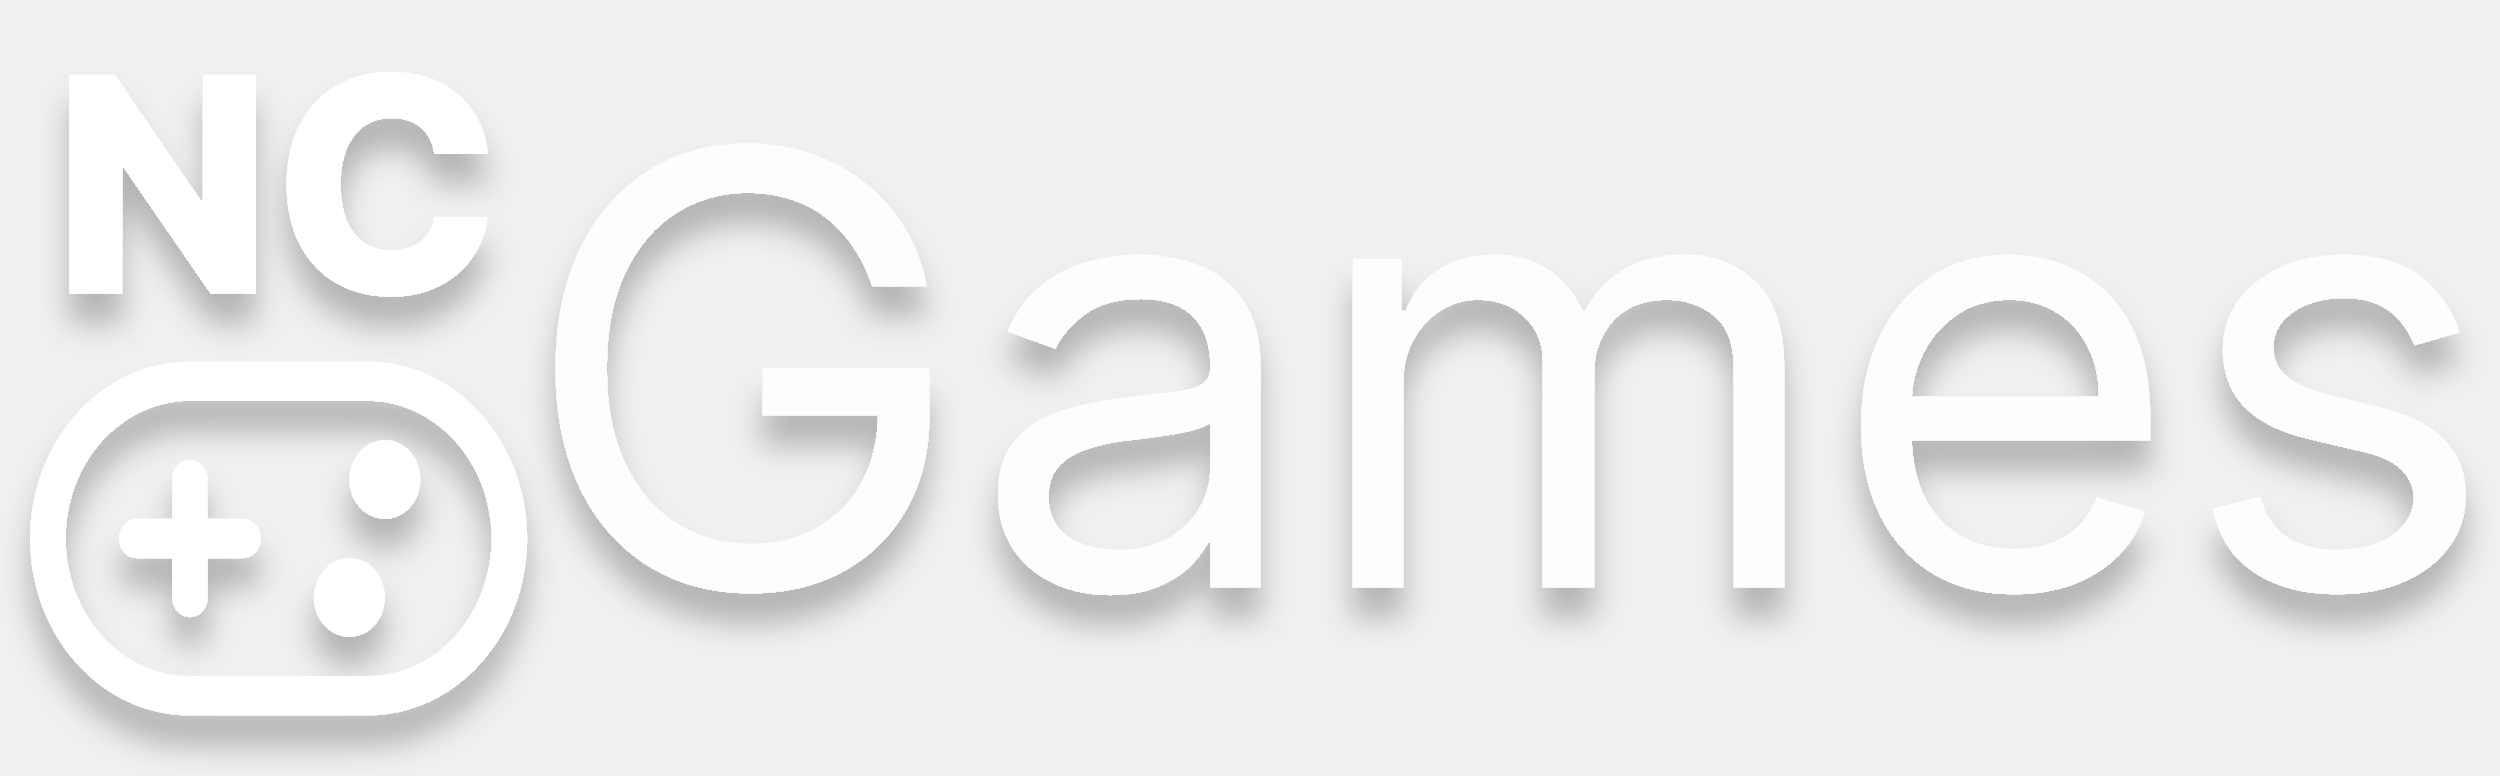
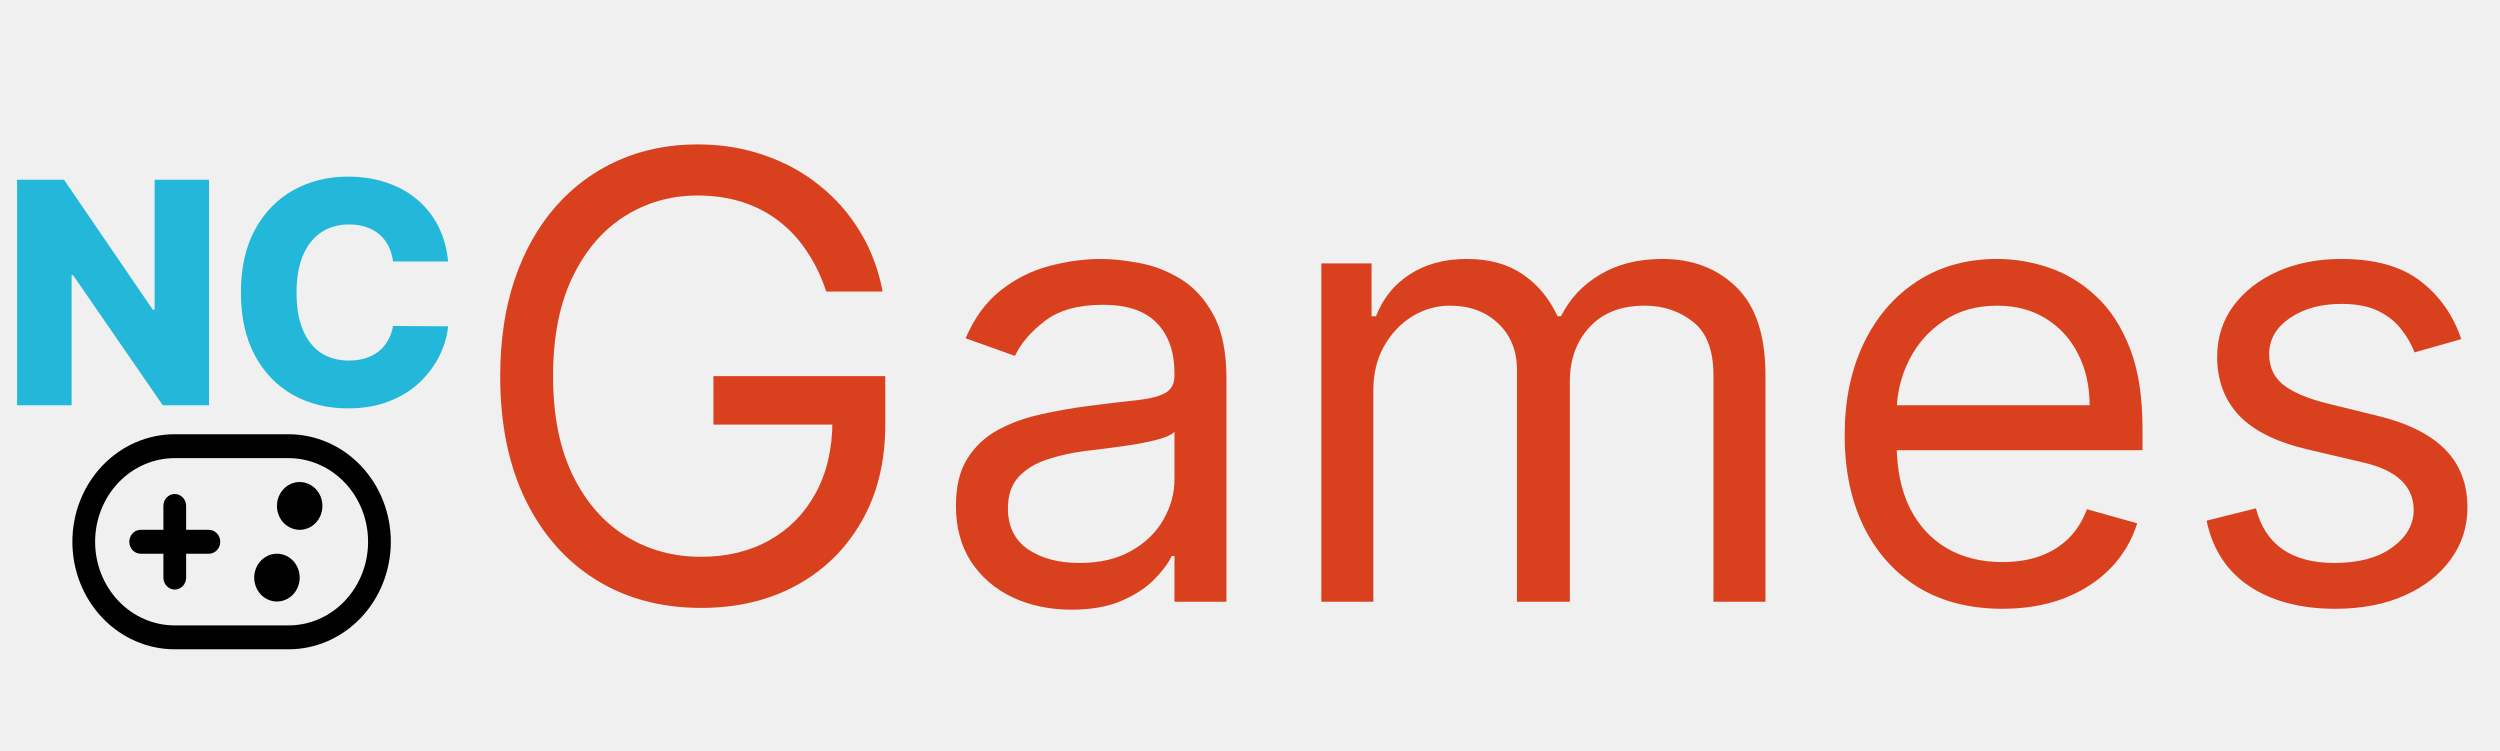
- <svg xmlns="http://www.w3.org/2000/svg" width="332" height="103" viewBox="0 0 332 103" fill="none">
-   <g filter="url(#filter0_d_54_6)">
-     <path d="M15.798 71.5C15.798 70.808 16.046 70.143 16.488 69.654C16.93 69.164 17.529 68.889 18.154 68.889H22.865V63.667C22.865 62.974 23.113 62.31 23.555 61.82C23.997 61.331 24.596 61.056 25.221 61.056C25.846 61.056 26.445 61.331 26.887 61.82C27.329 62.31 27.577 62.974 27.577 63.667V68.889H32.288C32.913 68.889 33.512 69.164 33.954 69.654C34.396 70.143 34.644 70.808 34.644 71.5C34.644 72.192 34.396 72.857 33.954 73.346C33.512 73.836 32.913 74.111 32.288 74.111H27.577V79.333C27.577 80.026 27.329 80.69 26.887 81.18C26.445 81.669 25.846 81.944 25.221 81.944C24.596 81.944 23.997 81.669 23.555 81.18C23.113 80.69 22.865 80.026 22.865 79.333V74.111H18.154C17.529 74.111 16.93 73.836 16.488 73.346C16.046 72.857 15.798 72.192 15.798 71.5ZM51.111 79.333C51.111 80.718 50.615 82.047 49.731 83.026C48.848 84.005 47.649 84.556 46.4 84.556C45.15 84.556 43.952 84.005 43.068 83.026C42.184 82.047 41.688 80.718 41.688 79.333C41.688 77.948 42.184 76.62 43.068 75.641C43.952 74.661 45.15 74.111 46.4 74.111C47.649 74.111 48.848 74.661 49.731 75.641C50.615 76.62 51.111 77.948 51.111 79.333V79.333ZM51.111 68.889C52.361 68.889 53.559 68.339 54.443 67.359C55.326 66.38 55.823 65.052 55.823 63.667C55.823 62.282 55.326 60.953 54.443 59.974C53.559 58.995 52.361 58.444 51.111 58.444C49.862 58.444 48.663 58.995 47.78 59.974C46.896 60.953 46.4 62.282 46.4 63.667C46.4 65.052 46.896 66.38 47.78 67.359C48.663 68.339 49.862 68.889 51.111 68.889V68.889ZM4 71.5C4 65.267 6.234 59.29 10.21 54.883C14.186 50.476 19.579 48 25.202 48H48.798C54.421 48 59.814 50.476 63.79 54.883C67.766 59.29 70 65.267 70 71.5C70 77.733 67.766 83.71 63.79 88.117C59.814 92.524 54.421 95 48.798 95H25.202C19.579 95 14.186 92.524 10.21 88.117C6.234 83.71 4 77.733 4 71.5V71.5ZM25.202 53.222C20.829 53.222 16.634 55.148 13.542 58.576C10.449 62.003 8.712 66.652 8.712 71.5C8.712 76.348 10.449 80.997 13.542 84.424C16.634 87.852 20.829 89.778 25.202 89.778H48.798C53.171 89.778 57.366 87.852 60.458 84.424C63.551 80.997 65.288 76.348 65.288 71.5C65.288 66.652 63.551 62.003 60.458 58.576C57.366 55.148 53.171 53.222 48.798 53.222H25.202V53.222Z" fill="white" />
-   </g>
-   <g filter="url(#filter1_d_54_6)">
-     <path d="M33.96 9.909V39H27.994L16.418 22.21H16.233V39H9.202V9.909H15.253L26.702 26.671H26.943V9.909H33.96ZM64.788 20.449H57.685C57.591 19.72 57.397 19.062 57.103 18.474C56.809 17.887 56.421 17.385 55.938 16.969C55.455 16.552 54.882 16.235 54.219 16.017C53.566 15.79 52.842 15.676 52.046 15.676C50.635 15.676 49.418 16.022 48.396 16.713C47.382 17.404 46.601 18.403 46.052 19.71C45.512 21.017 45.242 22.599 45.242 24.454C45.242 26.386 45.517 28.006 46.066 29.312C46.625 30.61 47.406 31.59 48.41 32.253C49.423 32.906 50.621 33.233 52.004 33.233C52.78 33.233 53.486 33.133 54.12 32.935C54.764 32.736 55.327 32.447 55.81 32.068C56.303 31.68 56.705 31.211 57.018 30.662C57.34 30.103 57.562 29.474 57.685 28.773L64.788 28.815C64.665 30.103 64.29 31.372 63.666 32.622C63.05 33.872 62.202 35.013 61.123 36.045C60.043 37.068 58.727 37.883 57.174 38.489C55.63 39.095 53.86 39.398 51.861 39.398C49.229 39.398 46.871 38.82 44.788 37.665C42.714 36.5 41.075 34.805 39.873 32.58C38.67 30.354 38.069 27.646 38.069 24.454C38.069 21.254 38.68 18.541 39.901 16.315C41.123 14.09 42.775 12.4 44.859 11.244C46.942 10.089 49.276 9.511 51.861 9.511C53.623 9.511 55.252 9.758 56.748 10.25C58.244 10.733 59.56 11.443 60.697 12.381C61.833 13.309 62.756 14.45 63.467 15.804C64.177 17.158 64.617 18.706 64.788 20.449Z" fill="white" />
-   </g>
-   <g filter="url(#filter2_d_54_6)">
-     <path d="M115.818 38C115.193 36.087 114.369 34.373 113.347 32.858C112.343 31.324 111.14 30.017 109.739 28.938C108.356 27.858 106.784 27.034 105.023 26.466C103.261 25.898 101.33 25.614 99.227 25.614C95.78 25.614 92.646 26.504 89.824 28.284C87.002 30.064 84.758 32.688 83.091 36.153C81.424 39.619 80.591 43.871 80.591 48.909C80.591 53.947 81.434 58.199 83.119 61.665C84.805 65.131 87.087 67.754 89.966 69.534C92.845 71.314 96.083 72.204 99.682 72.204C103.015 72.204 105.951 71.494 108.489 70.074C111.045 68.635 113.034 66.608 114.455 63.994C115.894 61.362 116.614 58.265 116.614 54.705L118.773 55.159H101.273V48.909H123.432V55.159C123.432 59.951 122.409 64.117 120.364 67.659C118.337 71.201 115.534 73.947 111.955 75.898C108.394 77.829 104.303 78.796 99.682 78.796C94.53 78.796 90.004 77.583 86.102 75.159C82.22 72.735 79.189 69.288 77.011 64.818C74.852 60.349 73.773 55.045 73.773 48.909C73.773 44.307 74.388 40.169 75.619 36.494C76.869 32.801 78.631 29.657 80.903 27.062C83.176 24.468 85.865 22.479 88.972 21.097C92.078 19.714 95.496 19.023 99.227 19.023C102.295 19.023 105.155 19.487 107.807 20.415C110.477 21.324 112.854 22.621 114.938 24.307C117.04 25.974 118.792 27.972 120.193 30.301C121.595 32.612 122.561 35.178 123.091 38H115.818ZM147.43 79.023C144.665 79.023 142.156 78.502 139.902 77.46C137.648 76.4 135.858 74.875 134.533 72.886C133.207 70.879 132.544 68.454 132.544 65.614C132.544 63.114 133.036 61.087 134.021 59.534C135.006 57.962 136.322 56.731 137.97 55.841C139.618 54.951 141.436 54.288 143.425 53.852C145.432 53.398 147.449 53.038 149.476 52.773C152.127 52.432 154.277 52.176 155.925 52.006C157.591 51.816 158.804 51.504 159.561 51.068C160.338 50.633 160.726 49.875 160.726 48.795V48.568C160.726 45.765 159.959 43.587 158.425 42.034C156.91 40.481 154.608 39.705 151.521 39.705C148.321 39.705 145.811 40.405 143.993 41.807C142.175 43.208 140.896 44.705 140.158 46.295L133.794 44.023C134.93 41.371 136.446 39.307 138.339 37.83C140.252 36.333 142.336 35.292 144.589 34.705C146.862 34.099 149.097 33.795 151.294 33.795C152.696 33.795 154.305 33.966 156.124 34.307C157.961 34.629 159.732 35.301 161.436 36.324C163.16 37.347 164.589 38.89 165.726 40.955C166.862 43.019 167.43 45.784 167.43 49.25V78H160.726V72.091H160.385C159.93 73.038 159.173 74.051 158.112 75.131C157.052 76.21 155.641 77.129 153.879 77.886C152.118 78.644 149.968 79.023 147.43 79.023ZM148.453 73C151.105 73 153.339 72.479 155.158 71.438C156.995 70.396 158.377 69.051 159.305 67.403C160.252 65.756 160.726 64.023 160.726 62.205V56.068C160.442 56.409 159.817 56.722 158.851 57.006C157.904 57.271 156.805 57.508 155.555 57.716C154.324 57.905 153.122 58.076 151.947 58.227C150.792 58.36 149.855 58.474 149.135 58.568C147.393 58.795 145.764 59.165 144.249 59.676C142.752 60.169 141.54 60.917 140.612 61.92C139.703 62.905 139.249 64.25 139.249 65.954C139.249 68.284 140.11 70.046 141.834 71.239C143.576 72.413 145.783 73 148.453 73ZM179.668 78V34.364H186.145V41.182H186.713C187.622 38.852 189.09 37.044 191.116 35.756C193.143 34.449 195.577 33.795 198.418 33.795C201.296 33.795 203.692 34.449 205.605 35.756C207.537 37.044 209.043 38.852 210.122 41.182H210.577C211.694 38.928 213.37 37.138 215.605 35.812C217.84 34.468 220.52 33.795 223.645 33.795C227.546 33.795 230.738 35.017 233.219 37.46C235.7 39.885 236.94 43.663 236.94 48.795V78H230.236V48.795C230.236 45.576 229.355 43.275 227.594 41.892C225.832 40.51 223.759 39.818 221.372 39.818C218.304 39.818 215.927 40.746 214.241 42.602C212.556 44.439 211.713 46.769 211.713 49.591V78H204.895V48.114C204.895 45.633 204.09 43.635 202.48 42.119C200.87 40.585 198.796 39.818 196.259 39.818C194.516 39.818 192.887 40.282 191.372 41.21C189.876 42.138 188.664 43.426 187.736 45.074C186.827 46.703 186.372 48.587 186.372 50.727V78H179.668ZM267.494 78.909C263.29 78.909 259.663 77.981 256.614 76.125C253.583 74.25 251.244 71.636 249.597 68.284C247.968 64.913 247.153 60.992 247.153 56.523C247.153 52.053 247.968 48.114 249.597 44.705C251.244 41.276 253.536 38.606 256.472 36.693C259.426 34.761 262.873 33.795 266.812 33.795C269.085 33.795 271.33 34.174 273.545 34.932C275.761 35.689 277.778 36.92 279.597 38.625C281.415 40.311 282.864 42.545 283.943 45.33C285.023 48.114 285.562 51.542 285.562 55.614V58.455H251.926V52.659H278.744C278.744 50.197 278.252 48 277.267 46.068C276.301 44.136 274.919 42.612 273.119 41.494C271.339 40.377 269.237 39.818 266.812 39.818C264.142 39.818 261.831 40.481 259.881 41.807C257.949 43.114 256.462 44.818 255.42 46.92C254.379 49.023 253.858 51.276 253.858 53.682V57.545C253.858 60.841 254.426 63.635 255.562 65.926C256.718 68.199 258.318 69.932 260.364 71.125C262.409 72.299 264.786 72.886 267.494 72.886C269.256 72.886 270.847 72.64 272.267 72.148C273.706 71.636 274.947 70.879 275.989 69.875C277.03 68.852 277.835 67.583 278.403 66.068L284.881 67.886C284.199 70.083 283.053 72.015 281.443 73.682C279.833 75.329 277.845 76.617 275.477 77.546C273.11 78.454 270.449 78.909 267.494 78.909ZM326.67 44.136L320.648 45.841C320.269 44.837 319.71 43.862 318.972 42.915C318.252 41.949 317.267 41.153 316.017 40.528C314.767 39.903 313.167 39.591 311.216 39.591C308.545 39.591 306.32 40.206 304.54 41.438C302.778 42.65 301.898 44.193 301.898 46.068C301.898 47.735 302.504 49.051 303.716 50.017C304.928 50.983 306.822 51.788 309.398 52.432L315.875 54.023C319.777 54.97 322.684 56.419 324.597 58.369C326.509 60.301 327.466 62.792 327.466 65.841C327.466 68.341 326.746 70.576 325.307 72.546C323.886 74.515 321.898 76.068 319.341 77.204C316.784 78.341 313.811 78.909 310.42 78.909C305.97 78.909 302.286 77.943 299.369 76.011C296.453 74.079 294.606 71.258 293.83 67.546L300.193 65.954C300.799 68.303 301.945 70.064 303.631 71.239C305.335 72.413 307.561 73 310.307 73C313.432 73 315.913 72.337 317.75 71.011C319.606 69.667 320.534 68.057 320.534 66.182C320.534 64.667 320.004 63.398 318.943 62.375C317.883 61.333 316.254 60.557 314.057 60.045L306.784 58.341C302.788 57.394 299.852 55.926 297.977 53.938C296.121 51.93 295.193 49.42 295.193 46.409C295.193 43.947 295.884 41.769 297.267 39.875C298.669 37.981 300.572 36.494 302.977 35.415C305.402 34.335 308.148 33.795 311.216 33.795C315.534 33.795 318.924 34.742 321.386 36.636C323.867 38.53 325.629 41.03 326.67 44.136Z" fill="#FBFDFE" />
-   </g>
-   <defs>
-     <filter id="filter0_d_54_6" x="0" y="48" width="74" height="55" filterUnits="userSpaceOnUse" color-interpolation-filters="sRGB">
-       <feFlood flood-opacity="0" result="BackgroundImageFix" />
-       <feColorMatrix in="SourceAlpha" type="matrix" values="0 0 0 0 0 0 0 0 0 0 0 0 0 0 0 0 0 0 127 0" result="hardAlpha" />
-       <feOffset dy="4" />
-       <feGaussianBlur stdDeviation="2" />
-       <feComposite in2="hardAlpha" operator="out" />
-       <feColorMatrix type="matrix" values="0 0 0 0 0 0 0 0 0 0 0 0 0 0 0 0 0 0 0.25 0" />
-       <feBlend mode="normal" in2="BackgroundImageFix" result="effect1_dropShadow_54_6" />
-       <feBlend mode="normal" in="SourceGraphic" in2="effect1_dropShadow_54_6" result="shape" />
-     </filter>
-     <filter id="filter1_d_54_6" x="5.202" y="9.511" width="63.586" height="37.886" filterUnits="userSpaceOnUse" color-interpolation-filters="sRGB">
-       <feFlood flood-opacity="0" result="BackgroundImageFix" />
-       <feColorMatrix in="SourceAlpha" type="matrix" values="0 0 0 0 0 0 0 0 0 0 0 0 0 0 0 0 0 0 127 0" result="hardAlpha" />
-       <feOffset dy="4" />
-       <feGaussianBlur stdDeviation="2" />
-       <feComposite in2="hardAlpha" operator="out" />
-       <feColorMatrix type="matrix" values="0 0 0 0 0 0 0 0 0 0 0 0 0 0 0 0 0 0 0.25 0" />
-       <feBlend mode="normal" in2="BackgroundImageFix" result="effect1_dropShadow_54_6" />
-       <feBlend mode="normal" in="SourceGraphic" in2="effect1_dropShadow_54_6" result="shape" />
-     </filter>
-     <filter id="filter2_d_54_6" x="69.773" y="19.023" width="261.693" height="68" filterUnits="userSpaceOnUse" color-interpolation-filters="sRGB">
-       <feFlood flood-opacity="0" result="BackgroundImageFix" />
-       <feColorMatrix in="SourceAlpha" type="matrix" values="0 0 0 0 0 0 0 0 0 0 0 0 0 0 0 0 0 0 127 0" result="hardAlpha" />
-       <feOffset dy="4" />
-       <feGaussianBlur stdDeviation="2" />
-       <feComposite in2="hardAlpha" operator="out" />
-       <feColorMatrix type="matrix" values="0 0 0 0 0 0 0 0 0 0 0 0 0 0 0 0 0 0 0.25 0" />
-       <feBlend mode="normal" in2="BackgroundImageFix" result="effect1_dropShadow_54_6" />
-       <feBlend mode="normal" in="SourceGraphic" in2="effect1_dropShadow_54_6" result="shape" />
-     </filter>
-   </defs>
+ <svg xmlns="http://www.w3.org/2000/svg" width="1209" height="363" viewBox="0 0 1209 363" fill="none">
+   <path d="M399.568 141C397.224 133.827 394.135 127.399 390.3 121.717C386.536 115.964 382.026 111.064 376.77 107.016C371.585 102.967 365.69 99.878 359.085 97.747C352.48 95.617 345.236 94.551 337.352 94.551C324.426 94.551 312.672 97.889 302.089 104.565C291.507 111.241 283.091 121.078 276.841 134.075C270.591 147.072 267.466 163.017 267.466 181.909C267.466 200.801 270.626 216.746 276.947 229.743C283.268 242.74 291.827 252.577 302.622 259.253C313.418 265.929 325.563 269.267 339.057 269.267C351.557 269.267 362.565 266.604 372.082 261.277C381.67 255.879 389.128 248.28 394.455 238.479C399.852 228.607 402.551 216.994 402.551 203.642L410.648 205.347H345.023V181.909H428.119V205.347C428.119 223.315 424.284 238.94 416.614 252.222C409.014 265.503 398.503 275.801 385.08 283.116C371.727 290.361 356.386 293.983 339.057 293.983C319.739 293.983 302.764 289.438 288.134 280.347C273.574 271.256 262.21 258.33 254.043 241.568C245.946 224.807 241.898 204.92 241.898 181.909C241.898 164.651 244.206 149.132 248.822 135.354C253.51 121.504 260.115 109.714 268.638 99.984C277.161 90.254 287.246 82.797 298.893 77.612C310.541 72.428 323.361 69.835 337.352 69.835C348.858 69.835 359.582 71.575 369.526 75.055C379.54 78.465 388.453 83.329 396.266 89.651C404.149 95.901 410.719 103.393 415.974 112.129C421.23 120.794 424.852 130.418 426.841 141H399.568ZM518.114 294.835C507.745 294.835 498.334 292.882 489.882 288.976C481.431 284.999 474.719 279.281 469.748 271.824C464.776 264.295 462.29 255.205 462.29 244.551C462.29 235.176 464.137 227.577 467.83 221.753C471.523 215.858 476.459 211.241 482.638 207.903C488.817 204.565 495.635 202.08 503.093 200.446C510.621 198.741 518.185 197.392 525.784 196.398C535.728 195.119 543.789 194.161 549.968 193.521C556.218 192.811 560.763 191.639 563.604 190.006C566.516 188.372 567.972 185.531 567.972 181.483V180.631C567.972 170.119 565.096 161.952 559.343 156.128C553.661 150.304 545.032 147.392 533.455 147.392C521.452 147.392 512.042 150.02 505.223 155.276C498.405 160.531 493.611 166.142 490.841 172.108L466.978 163.585C471.239 153.642 476.921 145.901 484.023 140.361C491.196 134.75 499.009 130.844 507.461 128.642C515.983 126.369 524.364 125.233 532.603 125.233C537.858 125.233 543.895 125.872 550.713 127.151C557.603 128.358 564.243 130.879 570.635 134.714C577.098 138.55 582.461 144.338 586.722 152.08C590.983 159.821 593.114 170.19 593.114 183.188V291H567.972V268.841H566.694C564.989 272.392 562.148 276.192 558.171 280.24C554.194 284.288 548.902 287.733 542.297 290.574C535.692 293.415 527.631 294.835 518.114 294.835ZM521.949 272.25C531.892 272.25 540.273 270.297 547.091 266.391C553.98 262.484 559.165 257.442 562.645 251.263C566.196 245.084 567.972 238.585 567.972 231.767V208.756C566.907 210.034 564.563 211.206 560.941 212.271C557.39 213.266 553.27 214.153 548.583 214.935C543.966 215.645 539.456 216.284 535.053 216.852C530.721 217.349 527.205 217.776 524.506 218.131C517.972 218.983 511.864 220.368 506.182 222.286C500.571 224.132 496.026 226.937 492.546 230.702C489.137 234.395 487.432 239.437 487.432 245.83C487.432 254.565 490.664 261.17 497.127 265.645C503.661 270.048 511.935 272.25 521.949 272.25ZM639.004 291V127.364H663.293V152.932H665.424C668.833 144.196 674.337 137.413 681.937 132.584C689.536 127.683 698.663 125.233 709.316 125.233C720.112 125.233 729.096 127.683 736.269 132.584C743.513 137.413 749.16 144.196 753.208 152.932H754.913C759.103 144.48 765.388 137.768 773.769 132.797C782.15 127.754 792.2 125.233 803.918 125.233C818.549 125.233 830.516 129.814 839.82 138.976C849.124 148.067 853.776 162.236 853.776 181.483V291H828.634V181.483C828.634 169.409 825.332 160.78 818.727 155.595C812.121 150.411 804.344 147.818 795.396 147.818C783.89 147.818 774.977 151.298 768.656 158.259C762.335 165.148 759.174 173.884 759.174 184.466V291H733.606V178.926C733.606 169.622 730.587 162.129 724.55 156.447C718.513 150.695 710.737 147.818 701.219 147.818C694.685 147.818 688.577 149.558 682.896 153.038C677.285 156.518 672.739 161.348 669.259 167.527C665.85 173.635 664.146 180.702 664.146 188.727V291H639.004ZM968.354 294.409C952.587 294.409 938.986 290.929 927.551 283.969C916.188 276.938 907.416 267.136 901.237 254.565C895.129 241.923 892.075 227.222 892.075 210.46C892.075 193.699 895.129 178.926 901.237 166.142C907.416 153.287 916.01 143.273 927.018 136.099C938.098 128.855 951.024 125.233 965.797 125.233C974.32 125.233 982.736 126.653 991.045 129.494C999.355 132.335 1006.92 136.952 1013.74 143.344C1020.56 149.665 1025.99 158.045 1030.04 168.486C1034.09 178.926 1036.11 191.781 1036.11 207.051V217.705H909.973V195.972H1010.54C1010.54 186.739 1008.69 178.5 1005 171.256C1001.38 164.011 996.195 158.294 989.447 154.104C982.771 149.913 974.888 147.818 965.797 147.818C955.783 147.818 947.118 150.304 939.803 155.276C932.558 160.176 926.983 166.568 923.077 174.452C919.17 182.335 917.217 190.787 917.217 199.807V214.295C917.217 226.653 919.348 237.129 923.609 245.723C927.942 254.246 933.943 260.744 941.614 265.219C949.284 269.622 958.197 271.824 968.354 271.824C974.959 271.824 980.925 270.901 986.251 269.054C991.649 267.136 996.301 264.295 1000.21 260.531C1004.11 256.696 1007.13 251.937 1009.26 246.256L1033.55 253.074C1031 261.312 1026.7 268.557 1020.66 274.807C1014.63 280.986 1007.17 285.815 998.29 289.295C989.412 292.705 979.433 294.409 968.354 294.409ZM1190.26 164.011L1167.68 170.403C1166.26 166.639 1164.16 162.982 1161.39 159.43C1158.69 155.808 1155 152.825 1150.31 150.482C1145.63 148.138 1139.62 146.966 1132.31 146.966C1122.3 146.966 1113.95 149.274 1107.27 153.891C1100.67 158.436 1097.37 164.224 1097.37 171.256C1097.37 177.506 1099.64 182.442 1104.18 186.064C1108.73 189.686 1115.83 192.705 1125.49 195.119L1149.78 201.085C1164.41 204.636 1175.31 210.07 1182.49 217.385C1189.66 224.629 1193.25 233.969 1193.25 245.403C1193.25 254.778 1190.55 263.159 1185.15 270.545C1179.82 277.932 1172.37 283.756 1162.78 288.017C1153.19 292.278 1142.04 294.409 1129.33 294.409C1112.64 294.409 1098.82 290.787 1087.88 283.543C1076.95 276.298 1070.02 265.716 1067.11 251.795L1090.97 245.83C1093.25 254.636 1097.54 261.241 1103.87 265.645C1110.26 270.048 1118.6 272.25 1128.9 272.25C1140.62 272.25 1149.92 269.764 1156.81 264.793C1163.77 259.75 1167.25 253.713 1167.25 246.682C1167.25 241 1165.26 236.241 1161.29 232.406C1157.31 228.5 1151.2 225.588 1142.96 223.67L1115.69 217.278C1100.7 213.727 1089.7 208.223 1082.66 200.766C1075.7 193.237 1072.22 183.827 1072.22 172.534C1072.22 163.301 1074.82 155.134 1080 148.031C1085.26 140.929 1092.39 135.354 1101.41 131.305C1110.51 127.257 1120.8 125.233 1132.31 125.233C1148.5 125.233 1161.22 128.784 1170.45 135.886C1179.75 142.989 1186.36 152.364 1190.26 164.011Z" fill="#D9411E" />
+   <path d="M101.101 86.909V196H78.729L35.316 133.038H34.624V196H8.256V86.909H30.948L73.881 149.764H74.787V86.909H101.101ZM216.704 126.433H190.07C189.715 123.699 188.987 121.231 187.886 119.029C186.785 116.827 185.329 114.945 183.518 113.383C181.707 111.82 179.559 110.631 177.073 109.814C174.623 108.962 171.906 108.536 168.923 108.536C163.632 108.536 159.069 109.832 155.233 112.424C151.434 115.016 148.504 118.763 146.444 123.663C144.42 128.564 143.408 134.494 143.408 141.455C143.408 148.699 144.438 154.771 146.498 159.672C148.593 164.537 151.523 168.212 155.287 170.698C159.086 173.148 163.579 174.374 168.763 174.374C171.675 174.374 174.321 174.001 176.7 173.255C179.115 172.509 181.228 171.426 183.039 170.006C184.885 168.55 186.395 166.792 187.567 164.732C188.774 162.637 189.608 160.276 190.07 157.648L216.704 157.808C216.242 162.637 214.839 167.396 212.496 172.083C210.187 176.771 207.009 181.05 202.961 184.92C198.912 188.756 193.976 191.81 188.153 194.082C182.364 196.355 175.724 197.491 168.231 197.491C158.358 197.491 149.516 195.325 141.704 190.993C133.927 186.625 127.783 180.268 123.273 171.923C118.763 163.578 116.508 153.422 116.508 141.455C116.508 129.452 118.799 119.278 123.38 110.933C127.961 102.587 134.157 96.249 141.97 91.916C149.782 87.584 158.536 85.418 168.231 85.418C174.836 85.418 180.944 86.341 186.555 88.188C192.165 89.999 197.101 92.662 201.363 96.178C205.624 99.658 209.086 103.937 211.75 109.015C214.413 114.093 216.064 119.899 216.704 126.433Z" fill="#23B7D9" />
+   <path d="M62.528 262C62.528 260.468 63.107 258.998 64.138 257.914C65.169 256.831 66.567 256.222 68.025 256.222H79.019V244.667C79.019 243.134 79.598 241.665 80.629 240.581C81.66 239.498 83.058 238.889 84.516 238.889C85.974 238.889 87.372 239.498 88.403 240.581C89.433 241.665 90.013 243.134 90.013 244.667V256.222H101.006C102.464 256.222 103.862 256.831 104.893 257.914C105.924 258.998 106.503 260.468 106.503 262C106.503 263.532 105.924 265.002 104.893 266.086C103.862 267.169 102.464 267.778 101.006 267.778H90.013V279.333C90.013 280.866 89.433 282.335 88.403 283.419C87.372 284.502 85.974 285.111 84.516 285.111C83.058 285.111 81.66 284.502 80.629 283.419C79.598 282.335 79.019 280.866 79.019 279.333V267.778H68.025C66.567 267.778 65.169 267.169 64.138 266.086C63.107 265.002 62.528 263.532 62.528 262ZM144.926 279.333C144.926 282.398 143.768 285.337 141.706 287.504C139.644 289.671 136.848 290.889 133.932 290.889C131.017 290.889 128.22 289.671 126.159 287.504C124.097 285.337 122.939 282.398 122.939 279.333C122.939 276.269 124.097 273.329 126.159 271.162C128.22 268.995 131.017 267.778 133.932 267.778C136.848 267.778 139.644 268.995 141.706 271.162C143.768 273.329 144.926 276.269 144.926 279.333ZM144.926 256.222C147.842 256.222 150.638 255.005 152.7 252.838C154.762 250.671 155.92 247.731 155.92 244.667C155.92 241.602 154.762 238.663 152.7 236.496C150.638 234.329 147.842 233.111 144.926 233.111C142.01 233.111 139.214 234.329 137.152 236.496C135.091 238.663 133.932 241.602 133.932 244.667C133.932 247.731 135.091 250.671 137.152 252.838C139.214 255.005 142.01 256.222 144.926 256.222ZM35 262C35 248.209 40.212 234.982 49.49 225.23C58.768 215.479 71.351 210 84.472 210H139.528C152.649 210 165.232 215.479 174.51 225.23C183.788 234.982 189 248.209 189 262C189 275.791 183.788 289.018 174.51 298.77C165.232 308.521 152.649 314 139.528 314H84.472C71.351 314 58.768 308.521 49.49 298.77C40.212 289.018 35 275.791 35 262ZM84.472 221.556C74.267 221.556 64.48 225.817 57.264 233.401C50.048 240.986 45.994 251.273 45.994 262C45.994 272.727 50.048 283.014 57.264 290.599C64.48 298.183 74.267 302.444 84.472 302.444H139.528C149.733 302.444 159.52 298.183 166.736 290.599C173.952 283.014 178.006 272.727 178.006 262C178.006 251.273 173.952 240.986 166.736 233.401C159.52 225.817 149.733 221.556 139.528 221.556H84.472Z" fill="black" />
</svg>
